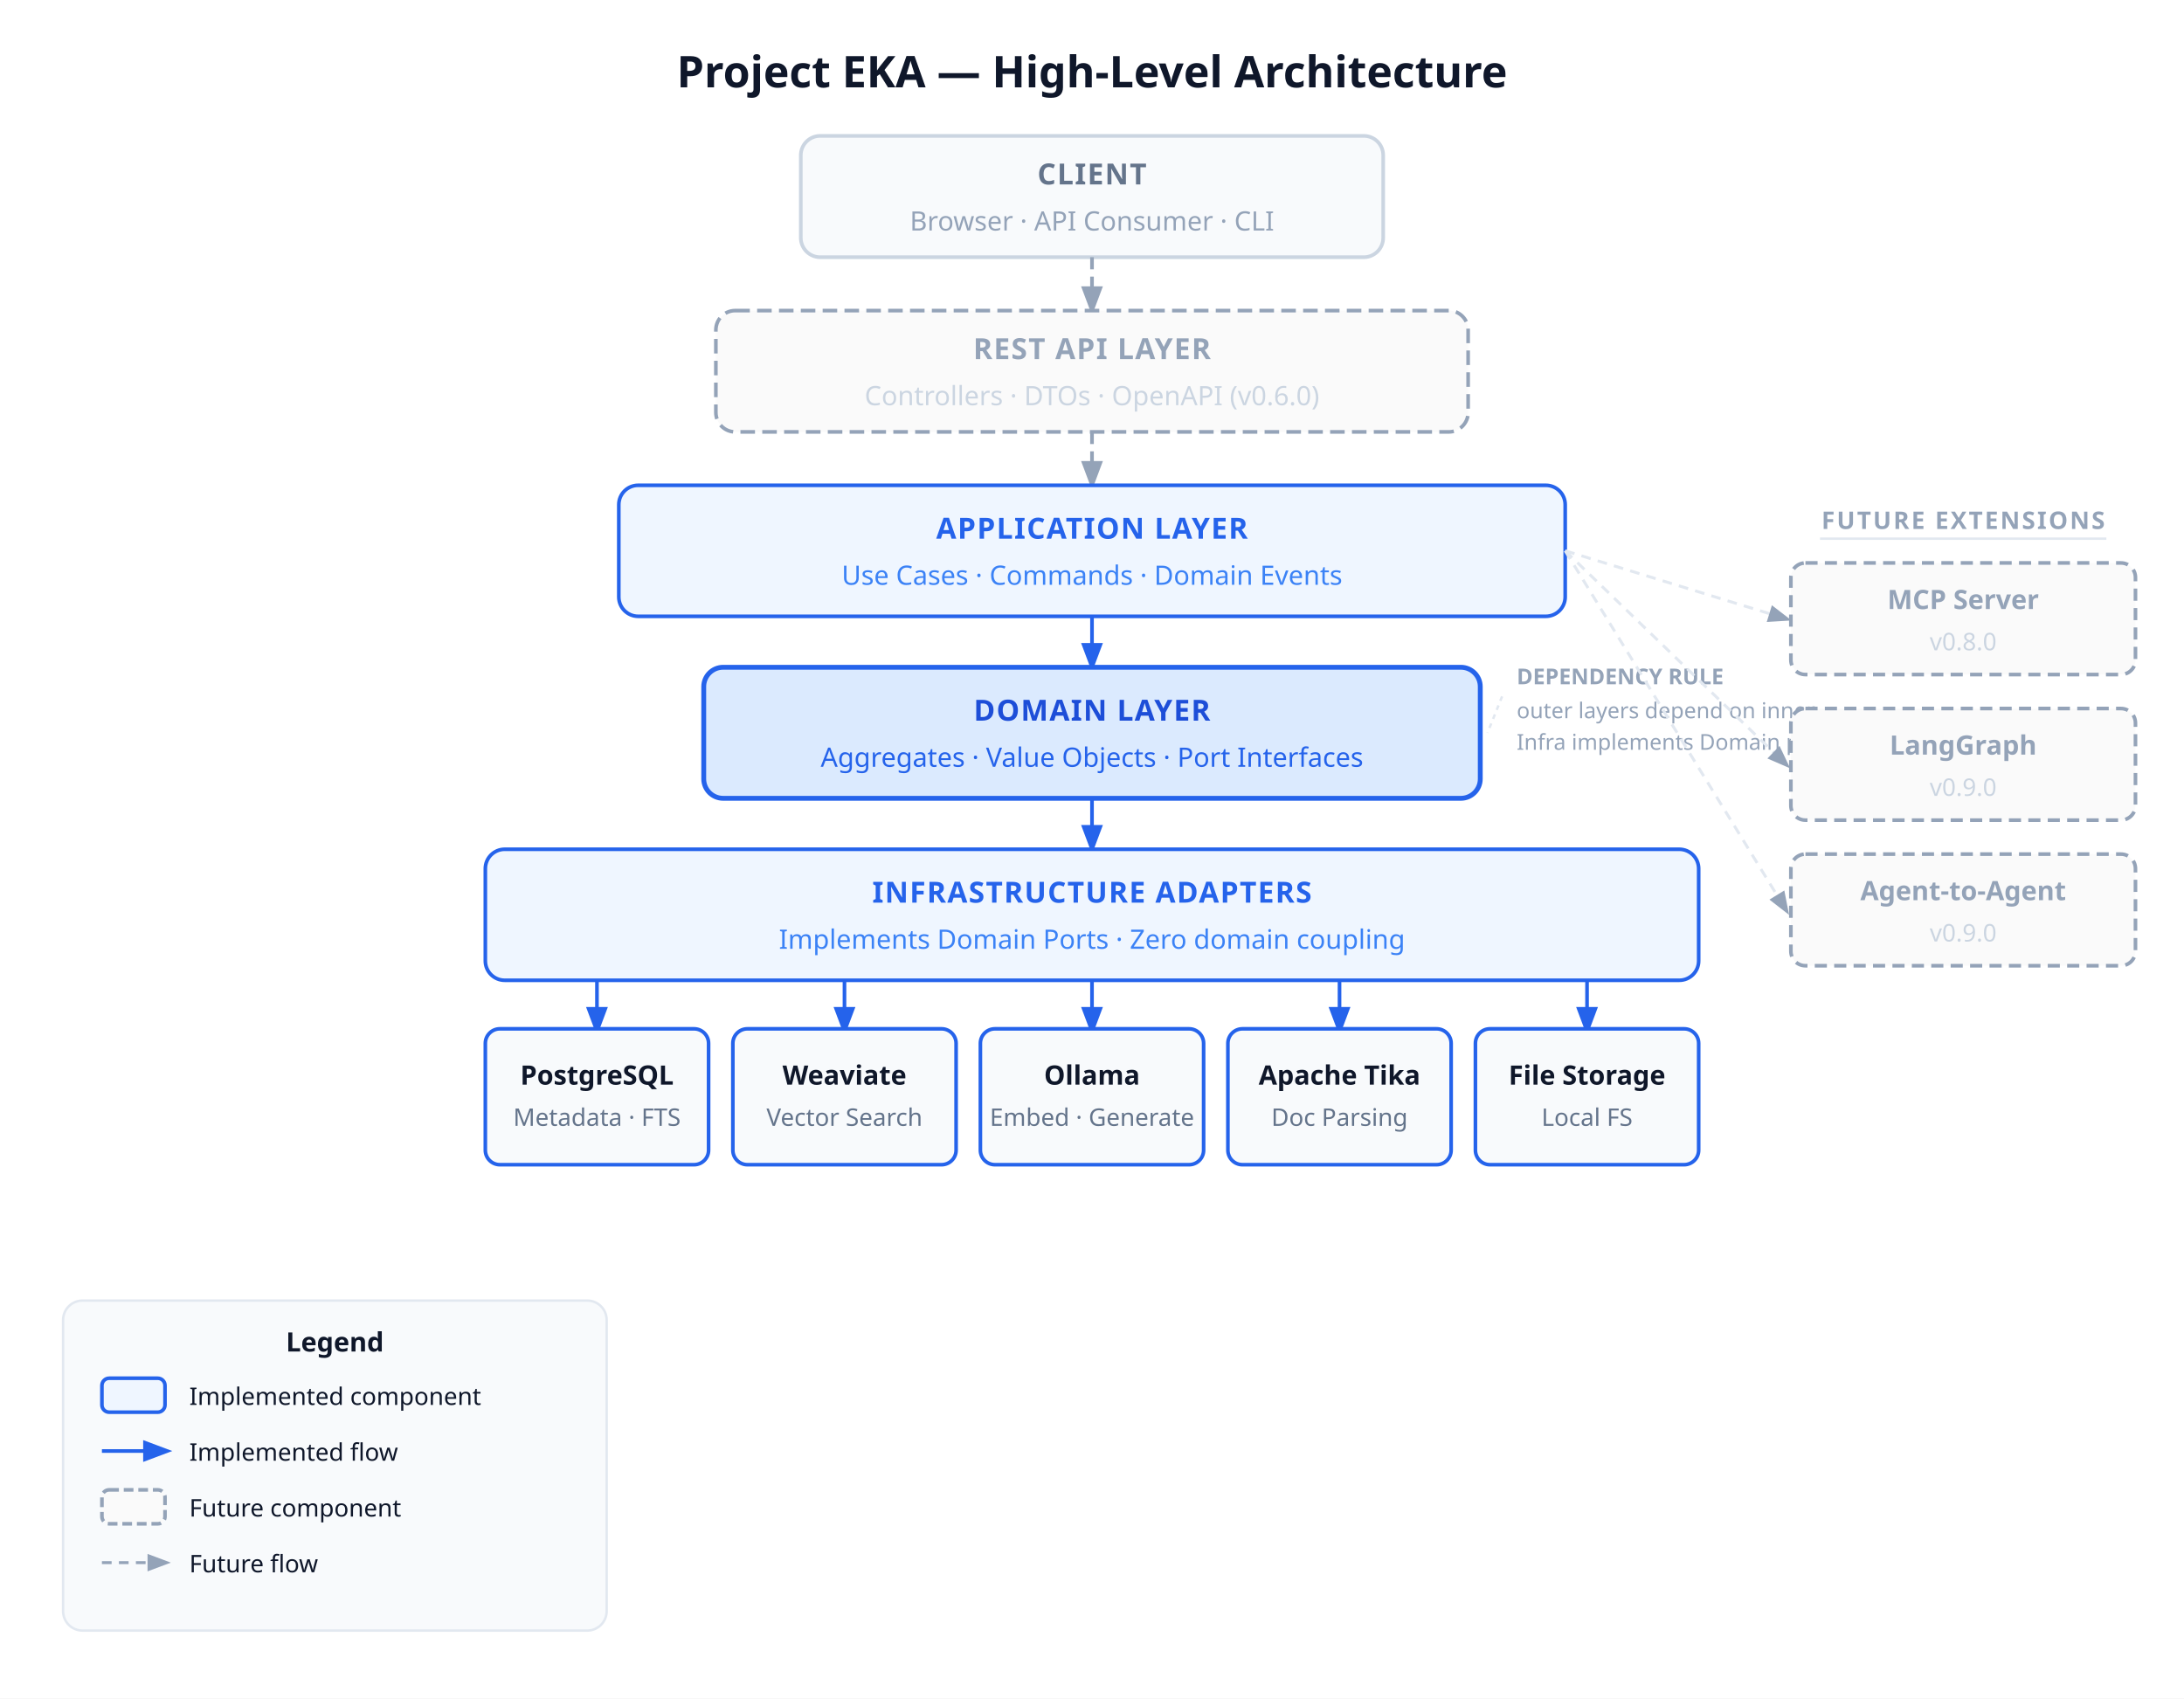
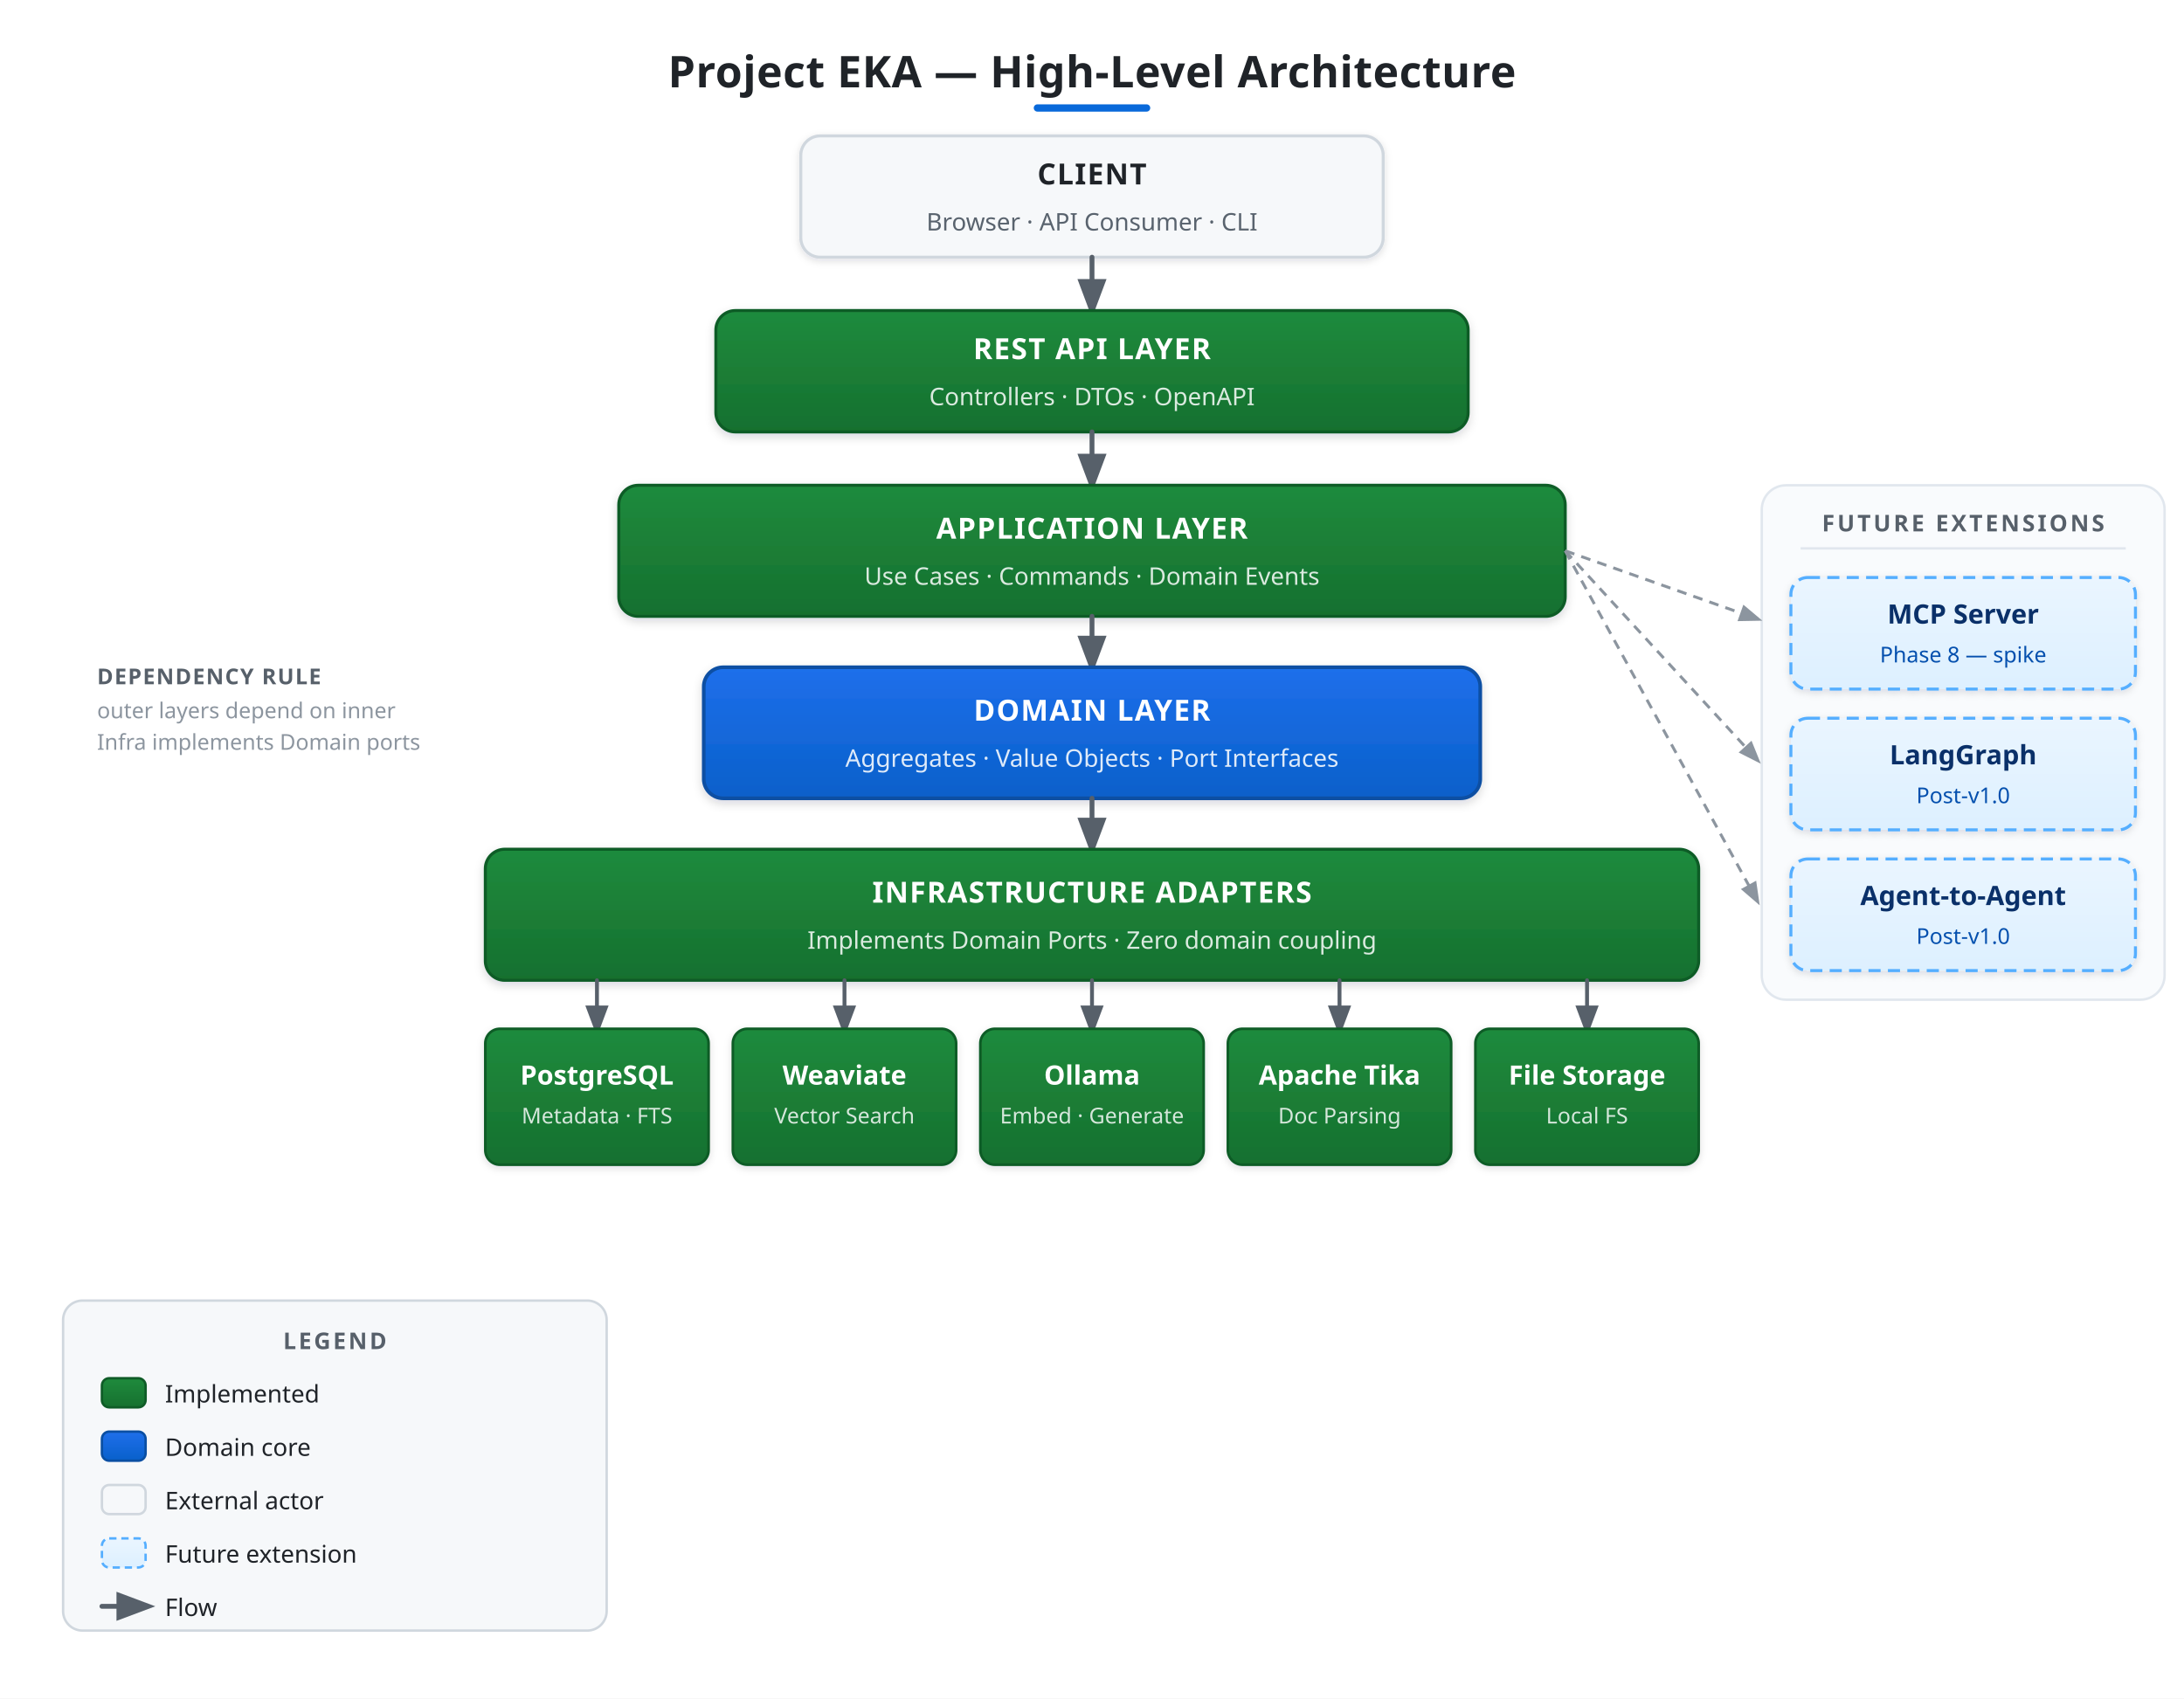
- <svg xmlns="http://www.w3.org/2000/svg" viewBox="0 0 900 700" width="900" height="700" font-family="'Segoe UI', system-ui, -apple-system, sans-serif">
+ <svg xmlns="http://www.w3.org/2000/svg" viewBox="0 0 900 700" width="900" height="700" font-family="'Segoe UI', system-ui, -apple-system, 'Helvetica Neue', sans-serif">
  <defs>
-     <marker id="arr-blue" markerWidth="8" markerHeight="8" refX="6" refY="3" orient="auto">
-       <path d="M0,0 L0,6 L8,3 z" fill="#2563eb" />
+     <linearGradient id="g-impl" x1="0" y1="0" x2="0" y2="1">
+       <stop offset="0%" stop-color="#1f8b3d" />
+       <stop offset="100%" stop-color="#16702f" />
+     </linearGradient>
+     <linearGradient id="g-accent" x1="0" y1="0" x2="0" y2="1">
+       <stop offset="0%" stop-color="#1f6feb" />
+       <stop offset="100%" stop-color="#0860ca" />
+     </linearGradient>
+     <linearGradient id="g-future" x1="0" y1="0" x2="0" y2="1">
+       <stop offset="0%" stop-color="#eaf5ff" />
+       <stop offset="100%" stop-color="#ddf0ff" />
+     </linearGradient>
+     <filter id="elev" x="-20%" y="-25%" width="140%" height="165%">
+       <feDropShadow dx="0" dy="1.5" stdDeviation="2" flood-color="#0b1b2b" flood-opacity="0.16" />
+     </filter>
+     <filter id="elev-sm" x="-20%" y="-25%" width="140%" height="165%">
+       <feDropShadow dx="0" dy="1" stdDeviation="1.5" flood-color="#0b1b2b" flood-opacity="0.13" />
+     </filter>
+     <marker id="arr" markerWidth="8" markerHeight="8" refX="6" refY="3" orient="auto">
+       <path d="M0,0 L0,6 L8,3 z" fill="#57606a" />
    </marker>
-     <marker id="arr-gray" markerWidth="8" markerHeight="8" refX="6" refY="3" orient="auto">
-       <path d="M0,0 L0,6 L8,3 z" fill="#94a3b8" />
+     <marker id="arr-muted" markerWidth="8" markerHeight="8" refX="6" refY="3" orient="auto">
+       <path d="M0,0 L0,6 L8,3 z" fill="#8c959f" />
    </marker>
  </defs>
  <rect width="900" height="700" fill="#ffffff" />
-   <text x="450" y="36" text-anchor="middle" font-size="18" font-weight="700" fill="#0f172a">Project EKA — High-Level Architecture</text>
-   <rect x="330" y="56" width="240" height="50" rx="8" fill="#f8fafc" stroke="#cbd5e1" stroke-width="1.5" />
-   <text x="450" y="76" text-anchor="middle" font-size="12" font-weight="600" fill="#64748b" letter-spacing="0.5">CLIENT</text>
-   <text x="450" y="95" text-anchor="middle" font-size="11" fill="#94a3b8">Browser · API Consumer · CLI</text>
-   <line x1="450" y1="106" x2="450" y2="127" stroke="#94a3b8" stroke-width="1.5" stroke-dasharray="5,3" marker-end="url(#arr-gray)" />
-   <rect x="295" y="128" width="310" height="50" rx="8" fill="#fafafa" stroke="#94a3b8" stroke-width="1.5" stroke-dasharray="6,3" />
-   <text x="450" y="148" text-anchor="middle" font-size="12" font-weight="600" fill="#94a3b8" letter-spacing="0.5">REST API LAYER</text>
-   <text x="450" y="167" text-anchor="middle" font-size="11" fill="#cbd5e1">Controllers · DTOs · OpenAPI  (v0.6.0)</text>
-   <line x1="450" y1="178" x2="450" y2="199" stroke="#94a3b8" stroke-width="1.5" stroke-dasharray="5,3" marker-end="url(#arr-gray)" />
-   <rect x="255" y="200" width="390" height="54" rx="8" fill="#eff6ff" stroke="#2563eb" stroke-width="1.5" />
-   <text x="450" y="222" text-anchor="middle" font-size="12" font-weight="700" fill="#2563eb" letter-spacing="0.5">APPLICATION LAYER</text>
-   <text x="450" y="241" text-anchor="middle" font-size="11" fill="#3b82f6">Use Cases · Commands · Domain Events</text>
-   <line x1="450" y1="254" x2="450" y2="274" stroke="#2563eb" stroke-width="1.5" marker-end="url(#arr-blue)" />
-   <rect x="290" y="275" width="320" height="54" rx="8" fill="#dbeafe" stroke="#2563eb" stroke-width="2" />
-   <text x="450" y="297" text-anchor="middle" font-size="12" font-weight="700" fill="#1d4ed8" letter-spacing="0.5">DOMAIN LAYER</text>
-   <text x="450" y="316" text-anchor="middle" font-size="11" fill="#2563eb">Aggregates · Value Objects · Port Interfaces</text>
-   <text x="625" y="282" font-size="9" fill="#94a3b8" font-weight="600">DEPENDENCY RULE</text>
-   <text x="625" y="296" font-size="9" fill="#94a3b8">outer layers depend on inner</text>
-   <text x="625" y="309" font-size="9" fill="#94a3b8">Infra implements Domain ports</text>
-   <line x1="619" y1="287" x2="613" y2="302" stroke="#e2e8f0" stroke-width="1" stroke-dasharray="2,2" />
-   <line x1="450" y1="329" x2="450" y2="349" stroke="#2563eb" stroke-width="1.5" marker-end="url(#arr-blue)" />
-   <rect x="200" y="350" width="500" height="54" rx="8" fill="#eff6ff" stroke="#2563eb" stroke-width="1.5" />
-   <text x="450" y="372" text-anchor="middle" font-size="12" font-weight="700" fill="#2563eb" letter-spacing="0.5">INFRASTRUCTURE ADAPTERS</text>
-   <text x="450" y="391" text-anchor="middle" font-size="11" fill="#3b82f6">Implements Domain Ports · Zero domain coupling</text>
-   <line x1="246" y1="404" x2="246" y2="424" stroke="#2563eb" stroke-width="1.5" marker-end="url(#arr-blue)" />
-   <line x1="348" y1="404" x2="348" y2="424" stroke="#2563eb" stroke-width="1.5" marker-end="url(#arr-blue)" />
-   <line x1="450" y1="404" x2="450" y2="424" stroke="#2563eb" stroke-width="1.5" marker-end="url(#arr-blue)" />
-   <line x1="552" y1="404" x2="552" y2="424" stroke="#2563eb" stroke-width="1.5" marker-end="url(#arr-blue)" />
-   <line x1="654" y1="404" x2="654" y2="424" stroke="#2563eb" stroke-width="1.5" marker-end="url(#arr-blue)" />
-   <rect x="200" y="424" width="92" height="56" rx="6" fill="#f8fafc" stroke="#2563eb" stroke-width="1.5" />
-   <text x="246" y="447" text-anchor="middle" font-size="11" font-weight="600" fill="#0f172a">PostgreSQL</text>
-   <text x="246" y="464" text-anchor="middle" font-size="10" fill="#64748b">Metadata · FTS</text>
-   <rect x="302" y="424" width="92" height="56" rx="6" fill="#f8fafc" stroke="#2563eb" stroke-width="1.5" />
-   <text x="348" y="447" text-anchor="middle" font-size="11" font-weight="600" fill="#0f172a">Weaviate</text>
-   <text x="348" y="464" text-anchor="middle" font-size="10" fill="#64748b">Vector Search</text>
-   <rect x="404" y="424" width="92" height="56" rx="6" fill="#f8fafc" stroke="#2563eb" stroke-width="1.5" />
-   <text x="450" y="447" text-anchor="middle" font-size="11" font-weight="600" fill="#0f172a">Ollama</text>
-   <text x="450" y="464" text-anchor="middle" font-size="10" fill="#64748b">Embed · Generate</text>
-   <rect x="506" y="424" width="92" height="56" rx="6" fill="#f8fafc" stroke="#2563eb" stroke-width="1.5" />
-   <text x="552" y="447" text-anchor="middle" font-size="11" font-weight="600" fill="#0f172a">Apache Tika</text>
-   <text x="552" y="464" text-anchor="middle" font-size="10" fill="#64748b">Doc Parsing</text>
-   <rect x="608" y="424" width="92" height="56" rx="6" fill="#f8fafc" stroke="#2563eb" stroke-width="1.5" />
-   <text x="654" y="447" text-anchor="middle" font-size="11" font-weight="600" fill="#0f172a">File Storage</text>
-   <text x="654" y="464" text-anchor="middle" font-size="10" fill="#64748b">Local FS</text>
-   <text x="809" y="218" text-anchor="middle" font-size="10" fill="#94a3b8" font-weight="700" letter-spacing="0.8">FUTURE EXTENSIONS</text>
-   <line x1="750" y1="222" x2="868" y2="222" stroke="#e2e8f0" stroke-width="1" />
-   <rect x="738" y="232" width="142" height="46" rx="6" fill="#fafafa" stroke="#94a3b8" stroke-width="1.5" stroke-dasharray="5,3" />
-   <text x="809" y="251" text-anchor="middle" font-size="11" font-weight="600" fill="#94a3b8">MCP Server</text>
-   <text x="809" y="268" text-anchor="middle" font-size="10" fill="#cbd5e1">v0.8.0</text>
-   <rect x="738" y="292" width="142" height="46" rx="6" fill="#fafafa" stroke="#94a3b8" stroke-width="1.5" stroke-dasharray="5,3" />
-   <text x="809" y="311" text-anchor="middle" font-size="11" font-weight="600" fill="#94a3b8">LangGraph</text>
-   <text x="809" y="328" text-anchor="middle" font-size="10" fill="#cbd5e1">v0.9.0</text>
-   <rect x="738" y="352" width="142" height="46" rx="6" fill="#fafafa" stroke="#94a3b8" stroke-width="1.5" stroke-dasharray="5,3" />
-   <text x="809" y="371" text-anchor="middle" font-size="11" font-weight="600" fill="#94a3b8">Agent-to-Agent</text>
-   <text x="809" y="388" text-anchor="middle" font-size="10" fill="#cbd5e1">v0.9.0</text>
-   <line x1="645" y1="227" x2="736" y2="255" stroke="#e2e8f0" stroke-width="1.2" stroke-dasharray="4,3" marker-end="url(#arr-gray)" />
-   <line x1="645" y1="227" x2="736" y2="315" stroke="#e2e8f0" stroke-width="1.2" stroke-dasharray="4,3" marker-end="url(#arr-gray)" />
-   <line x1="645" y1="227" x2="736" y2="375" stroke="#e2e8f0" stroke-width="1.2" stroke-dasharray="4,3" marker-end="url(#arr-gray)" />
-   <rect x="26" y="536" width="224" height="136" rx="8" fill="#f8fafc" stroke="#e2e8f0" stroke-width="1" />
-   <text x="138" y="557" text-anchor="middle" font-size="11" font-weight="700" fill="#0f172a">Legend</text>
-   <rect x="42" y="568" width="26" height="14" rx="3" fill="#eff6ff" stroke="#2563eb" stroke-width="1.5" />
-   <text x="78" y="579" font-size="10" fill="#0f172a">Implemented component</text>
-   <line x1="42" y1="598" x2="68" y2="598" stroke="#2563eb" stroke-width="1.5" marker-end="url(#arr-blue)" />
-   <text x="78" y="602" font-size="10" fill="#0f172a">Implemented flow</text>
-   <rect x="42" y="614" width="26" height="14" rx="3" fill="#fafafa" stroke="#94a3b8" stroke-width="1.5" stroke-dasharray="4,2" />
-   <text x="78" y="625" font-size="10" fill="#0f172a">Future component</text>
-   <line x1="42" y1="644" x2="68" y2="644" stroke="#94a3b8" stroke-width="1.2" stroke-dasharray="4,3" marker-end="url(#arr-gray)" />
-   <text x="78" y="648" font-size="10" fill="#0f172a">Future flow</text>
+   <text x="450" y="36" text-anchor="middle" font-size="18" font-weight="700" fill="#1f2328" letter-spacing="0.2">Project EKA — High-Level Architecture</text>
+   <rect x="426" y="43" width="48" height="3" rx="1.5" fill="#0969da" />
+   <rect x="330" y="56" width="240" height="50" rx="8" fill="#f6f8fa" stroke="#d0d7de" stroke-width="1.25" filter="url(#elev-sm)" />
+   <text x="450" y="76" text-anchor="middle" font-size="12" font-weight="700" fill="#1f2328" letter-spacing="0.5">CLIENT</text>
+   <text x="450" y="95" text-anchor="middle" font-size="10" fill="#59636e">Browser · API Consumer · CLI</text>
+   <line x1="450" y1="106" x2="450" y2="127" stroke="#57606a" stroke-width="2" stroke-linecap="round" marker-end="url(#arr)" />
+   <rect x="295" y="128" width="310" height="50" rx="8" fill="url(#g-impl)" stroke="#0f5c27" stroke-width="1.25" filter="url(#elev)" />
+   <text x="450" y="148" text-anchor="middle" font-size="12" font-weight="700" fill="#ffffff" letter-spacing="0.5">REST API LAYER</text>
+   <text x="450" y="167" text-anchor="middle" font-size="10" fill="#ffffff" fill-opacity="0.84">Controllers · DTOs · OpenAPI</text>
+   <line x1="450" y1="178" x2="450" y2="199" stroke="#57606a" stroke-width="2" stroke-linecap="round" marker-end="url(#arr)" />
+   <rect x="255" y="200" width="390" height="54" rx="8" fill="url(#g-impl)" stroke="#0f5c27" stroke-width="1.25" filter="url(#elev)" />
+   <text x="450" y="222" text-anchor="middle" font-size="12" font-weight="700" fill="#ffffff" letter-spacing="0.5">APPLICATION LAYER</text>
+   <text x="450" y="241" text-anchor="middle" font-size="10" fill="#ffffff" fill-opacity="0.84">Use Cases · Commands · Domain Events</text>
+   <line x1="450" y1="254" x2="450" y2="274" stroke="#57606a" stroke-width="2" stroke-linecap="round" marker-end="url(#arr)" />
+   <rect x="290" y="275" width="320" height="54" rx="8" fill="url(#g-accent)" stroke="#0a4fa3" stroke-width="1.5" filter="url(#elev)" />
+   <text x="450" y="297" text-anchor="middle" font-size="12" font-weight="700" fill="#ffffff" letter-spacing="0.5">DOMAIN LAYER</text>
+   <text x="450" y="316" text-anchor="middle" font-size="10" fill="#ffffff" fill-opacity="0.86">Aggregates · Value Objects · Port Interfaces</text>
+   <text x="40" y="282" font-size="9" fill="#57606a" font-weight="700" letter-spacing="0.5">DEPENDENCY RULE</text>
+   <text x="40" y="296" font-size="9" fill="#8c959f">outer layers depend on inner</text>
+   <text x="40" y="309" font-size="9" fill="#8c959f">Infra implements Domain ports</text>
+   <line x1="450" y1="329" x2="450" y2="349" stroke="#57606a" stroke-width="2" stroke-linecap="round" marker-end="url(#arr)" />
+   <rect x="200" y="350" width="500" height="54" rx="8" fill="url(#g-impl)" stroke="#0f5c27" stroke-width="1.25" filter="url(#elev)" />
+   <text x="450" y="372" text-anchor="middle" font-size="12" font-weight="700" fill="#ffffff" letter-spacing="0.5">INFRASTRUCTURE ADAPTERS</text>
+   <text x="450" y="391" text-anchor="middle" font-size="10" fill="#ffffff" fill-opacity="0.84">Implements Domain Ports · Zero domain coupling</text>
+   <line x1="246" y1="404" x2="246" y2="424" stroke="#57606a" stroke-width="1.6" stroke-linecap="round" marker-end="url(#arr)" />
+   <line x1="348" y1="404" x2="348" y2="424" stroke="#57606a" stroke-width="1.6" stroke-linecap="round" marker-end="url(#arr)" />
+   <line x1="450" y1="404" x2="450" y2="424" stroke="#57606a" stroke-width="1.6" stroke-linecap="round" marker-end="url(#arr)" />
+   <line x1="552" y1="404" x2="552" y2="424" stroke="#57606a" stroke-width="1.6" stroke-linecap="round" marker-end="url(#arr)" />
+   <line x1="654" y1="404" x2="654" y2="424" stroke="#57606a" stroke-width="1.6" stroke-linecap="round" marker-end="url(#arr)" />
+   <rect x="200" y="424" width="92" height="56" rx="6" fill="url(#g-impl)" stroke="#0f5c27" stroke-width="1.1" filter="url(#elev-sm)" />
+   <text x="246" y="447" text-anchor="middle" font-size="11" font-weight="600" fill="#ffffff">PostgreSQL</text>
+   <text x="246" y="463" text-anchor="middle" font-size="9" fill="#ffffff" fill-opacity="0.82">Metadata · FTS</text>
+   <rect x="302" y="424" width="92" height="56" rx="6" fill="url(#g-impl)" stroke="#0f5c27" stroke-width="1.1" filter="url(#elev-sm)" />
+   <text x="348" y="447" text-anchor="middle" font-size="11" font-weight="600" fill="#ffffff">Weaviate</text>
+   <text x="348" y="463" text-anchor="middle" font-size="9" fill="#ffffff" fill-opacity="0.82">Vector Search</text>
+   <rect x="404" y="424" width="92" height="56" rx="6" fill="url(#g-impl)" stroke="#0f5c27" stroke-width="1.1" filter="url(#elev-sm)" />
+   <text x="450" y="447" text-anchor="middle" font-size="11" font-weight="600" fill="#ffffff">Ollama</text>
+   <text x="450" y="463" text-anchor="middle" font-size="9" fill="#ffffff" fill-opacity="0.82">Embed · Generate</text>
+   <rect x="506" y="424" width="92" height="56" rx="6" fill="url(#g-impl)" stroke="#0f5c27" stroke-width="1.1" filter="url(#elev-sm)" />
+   <text x="552" y="447" text-anchor="middle" font-size="11" font-weight="600" fill="#ffffff">Apache Tika</text>
+   <text x="552" y="463" text-anchor="middle" font-size="9" fill="#ffffff" fill-opacity="0.82">Doc Parsing</text>
+   <rect x="608" y="424" width="92" height="56" rx="6" fill="url(#g-impl)" stroke="#0f5c27" stroke-width="1.1" filter="url(#elev-sm)" />
+   <text x="654" y="447" text-anchor="middle" font-size="11" font-weight="600" fill="#ffffff">File Storage</text>
+   <text x="654" y="463" text-anchor="middle" font-size="9" fill="#ffffff" fill-opacity="0.82">Local FS</text>
+   <rect x="726" y="200" width="166" height="212" rx="10" fill="#f9fbfd" stroke="#e1e7ee" stroke-width="1" />
+   <text x="809" y="219" text-anchor="middle" font-size="9.5" fill="#57606a" font-weight="700" letter-spacing="1.1">FUTURE EXTENSIONS</text>
+   <line x1="742" y1="226" x2="876" y2="226" stroke="#e1e7ee" stroke-width="1" />
+   <rect x="738" y="238" width="142" height="46" rx="7" fill="url(#g-future)" stroke="#54aeff" stroke-width="1.25" stroke-dasharray="5,3" filter="url(#elev-sm)" />
+   <text x="809" y="257" text-anchor="middle" font-size="11" font-weight="600" fill="#0a3069">MCP Server</text>
+   <text x="809" y="273" text-anchor="middle" font-size="9" fill="#0550ae">Phase 8 — spike</text>
+   <rect x="738" y="296" width="142" height="46" rx="7" fill="url(#g-future)" stroke="#54aeff" stroke-width="1.25" stroke-dasharray="5,3" filter="url(#elev-sm)" />
+   <text x="809" y="315" text-anchor="middle" font-size="11" font-weight="600" fill="#0a3069">LangGraph</text>
+   <text x="809" y="331" text-anchor="middle" font-size="9" fill="#0550ae">Post-v1.0</text>
+   <rect x="738" y="354" width="142" height="46" rx="7" fill="url(#g-future)" stroke="#54aeff" stroke-width="1.25" stroke-dasharray="5,3" filter="url(#elev-sm)" />
+   <text x="809" y="373" text-anchor="middle" font-size="11" font-weight="600" fill="#0a3069">Agent-to-Agent</text>
+   <text x="809" y="389" text-anchor="middle" font-size="9" fill="#0550ae">Post-v1.0</text>
+   <line x1="645" y1="227" x2="724" y2="255" stroke="#8c959f" stroke-width="1.2" stroke-dasharray="4,3" marker-end="url(#arr-muted)" />
+   <line x1="645" y1="227" x2="724" y2="313" stroke="#8c959f" stroke-width="1.2" stroke-dasharray="4,3" marker-end="url(#arr-muted)" />
+   <line x1="645" y1="227" x2="724" y2="371" stroke="#8c959f" stroke-width="1.2" stroke-dasharray="4,3" marker-end="url(#arr-muted)" />
+   <rect x="26" y="536" width="224" height="136" rx="8" fill="#f6f8fa" stroke="#d0d7de" stroke-width="1" />
+   <text x="138" y="556" text-anchor="middle" font-size="9.5" font-weight="700" fill="#57606a" letter-spacing="1">LEGEND</text>
+   <rect x="42" y="568" width="18" height="12" rx="3" fill="url(#g-impl)" stroke="#0f5c27" stroke-width="1" />
+   <text x="68" y="578" font-size="10" fill="#1f2328">Implemented</text>
+   <rect x="42" y="590" width="18" height="12" rx="3" fill="url(#g-accent)" stroke="#0a4fa3" stroke-width="1" />
+   <text x="68" y="600" font-size="10" fill="#1f2328">Domain core</text>
+   <rect x="42" y="612" width="18" height="12" rx="3" fill="#f6f8fa" stroke="#d0d7de" stroke-width="1" />
+   <text x="68" y="622" font-size="10" fill="#1f2328">External actor</text>
+   <rect x="42" y="634" width="18" height="12" rx="3" fill="url(#g-future)" stroke="#54aeff" stroke-width="1" stroke-dasharray="3,2" />
+   <text x="68" y="644" font-size="10" fill="#1f2328">Future extension</text>
+   <line x1="42" y1="662" x2="60" y2="662" stroke="#57606a" stroke-width="2" stroke-linecap="round" marker-end="url(#arr)" />
+   <text x="68" y="666" font-size="10" fill="#1f2328">Flow</text>
</svg>
